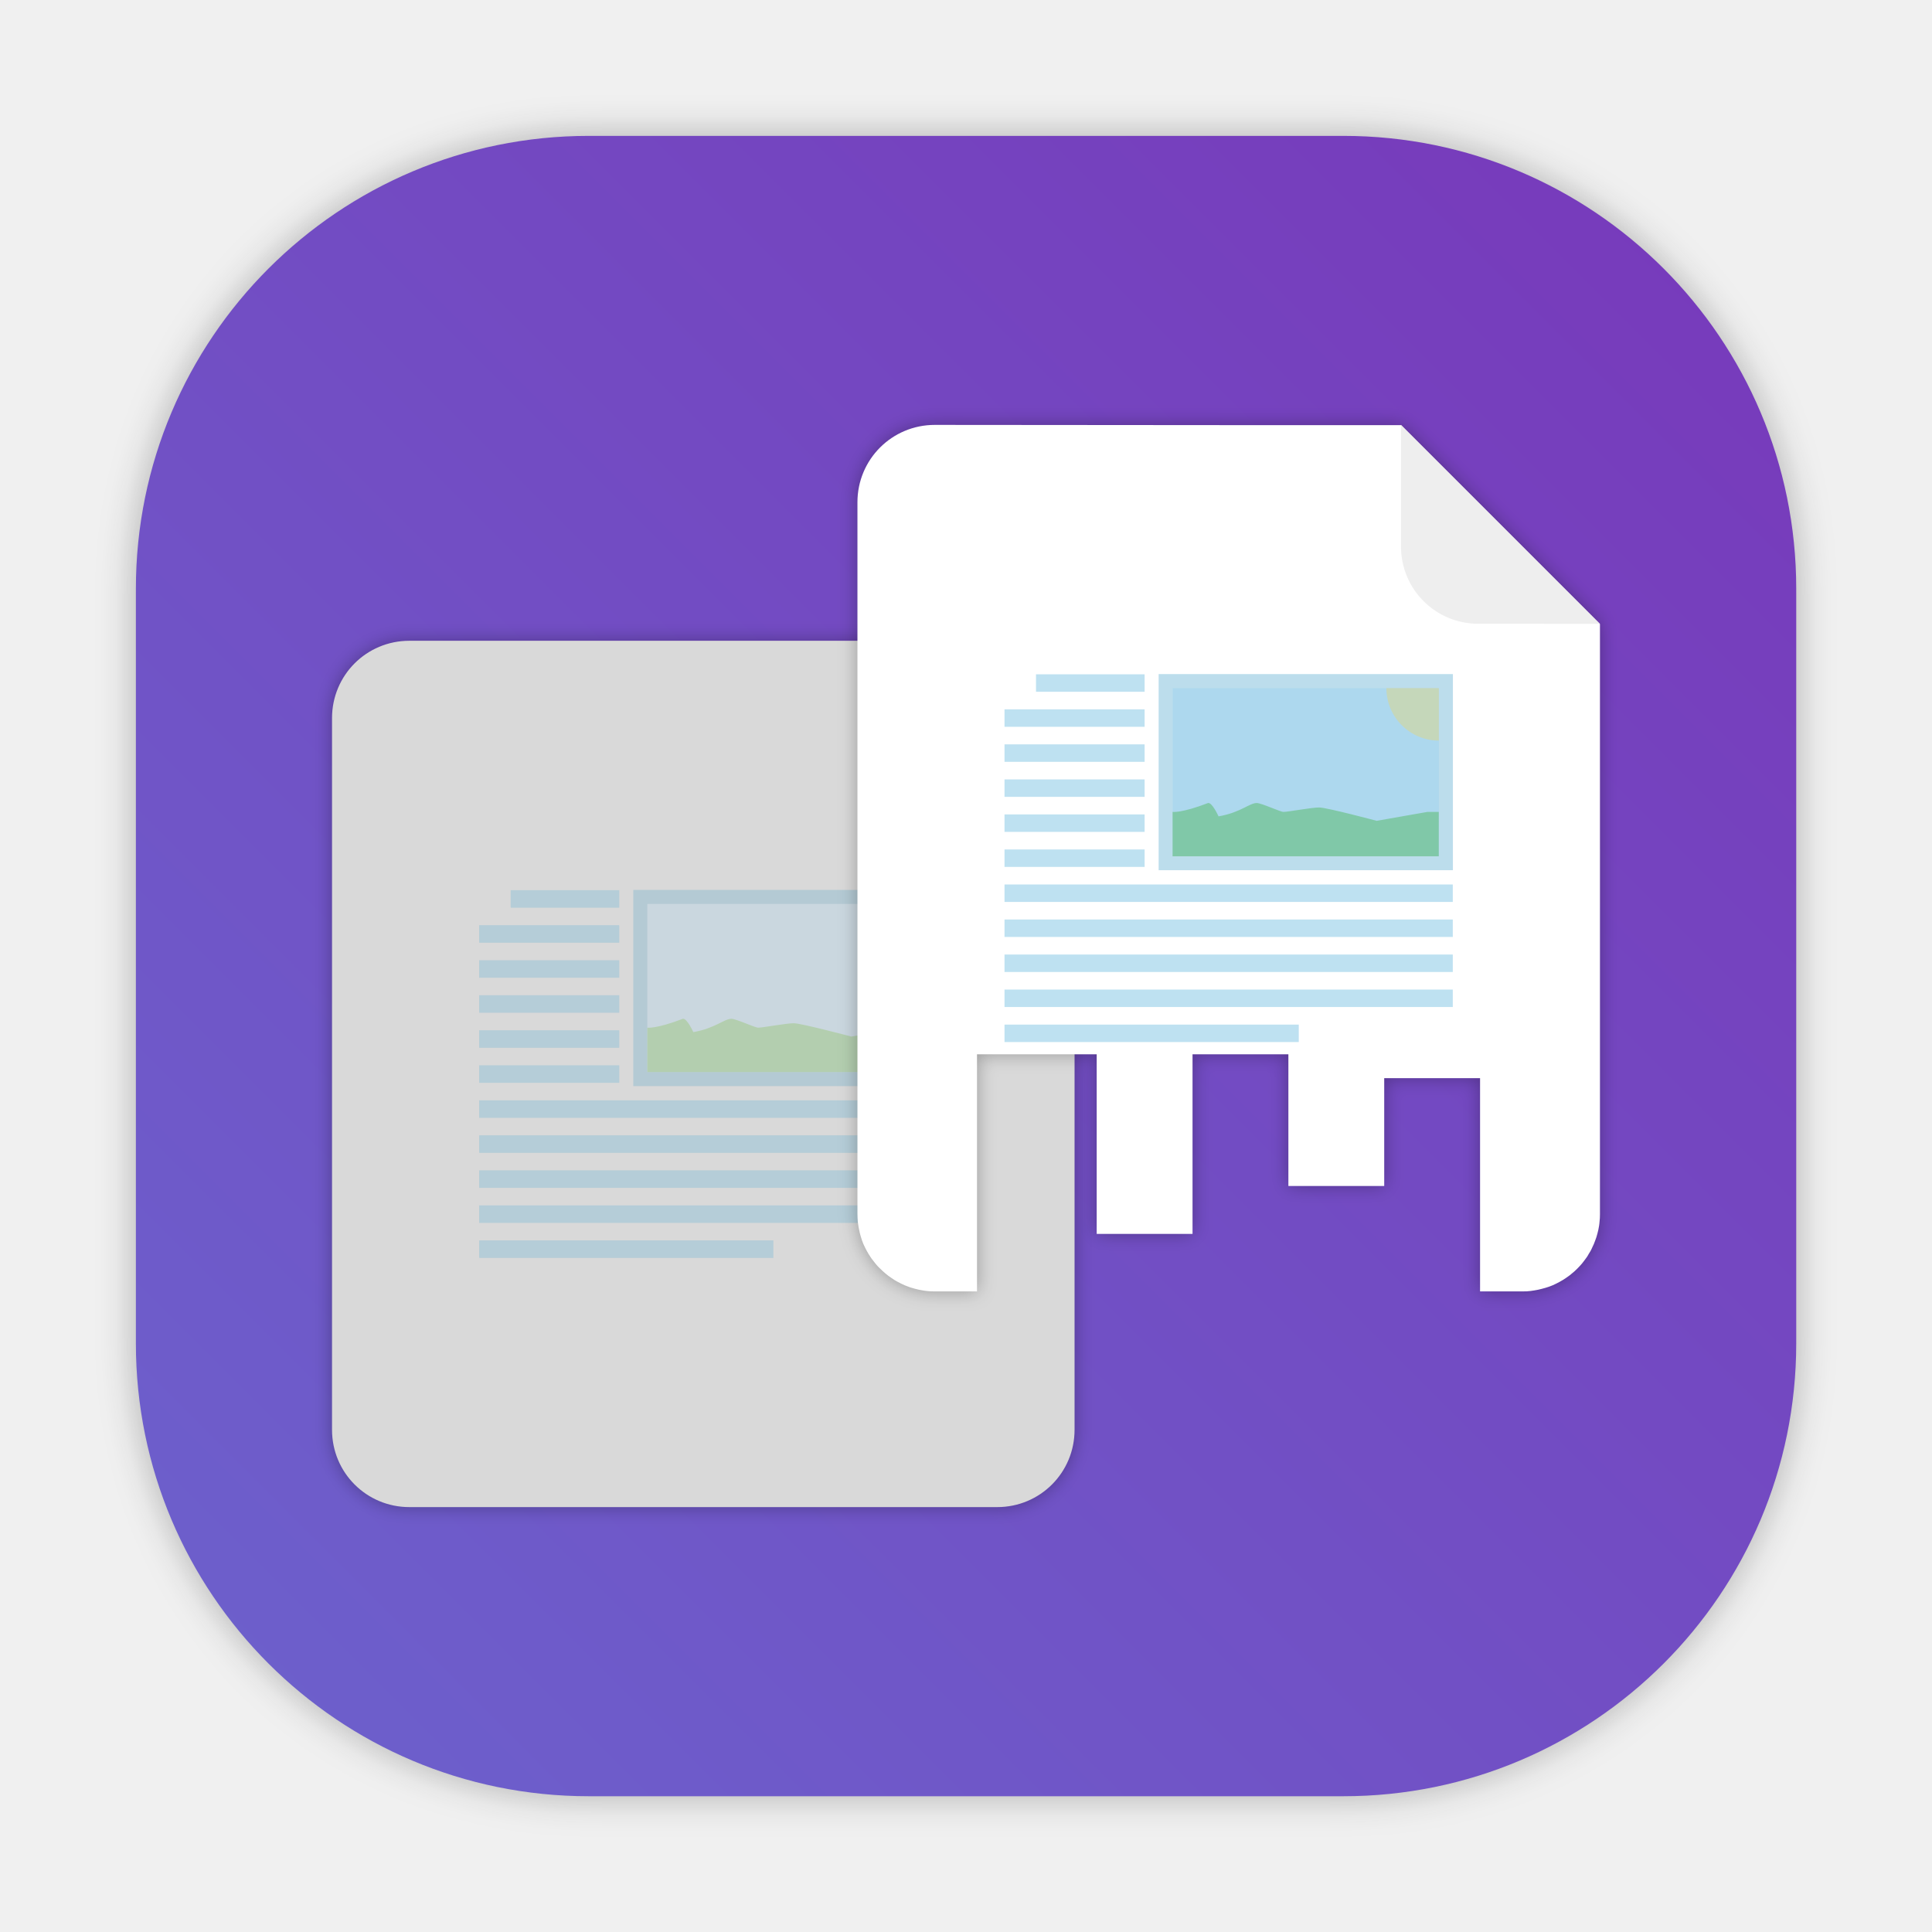
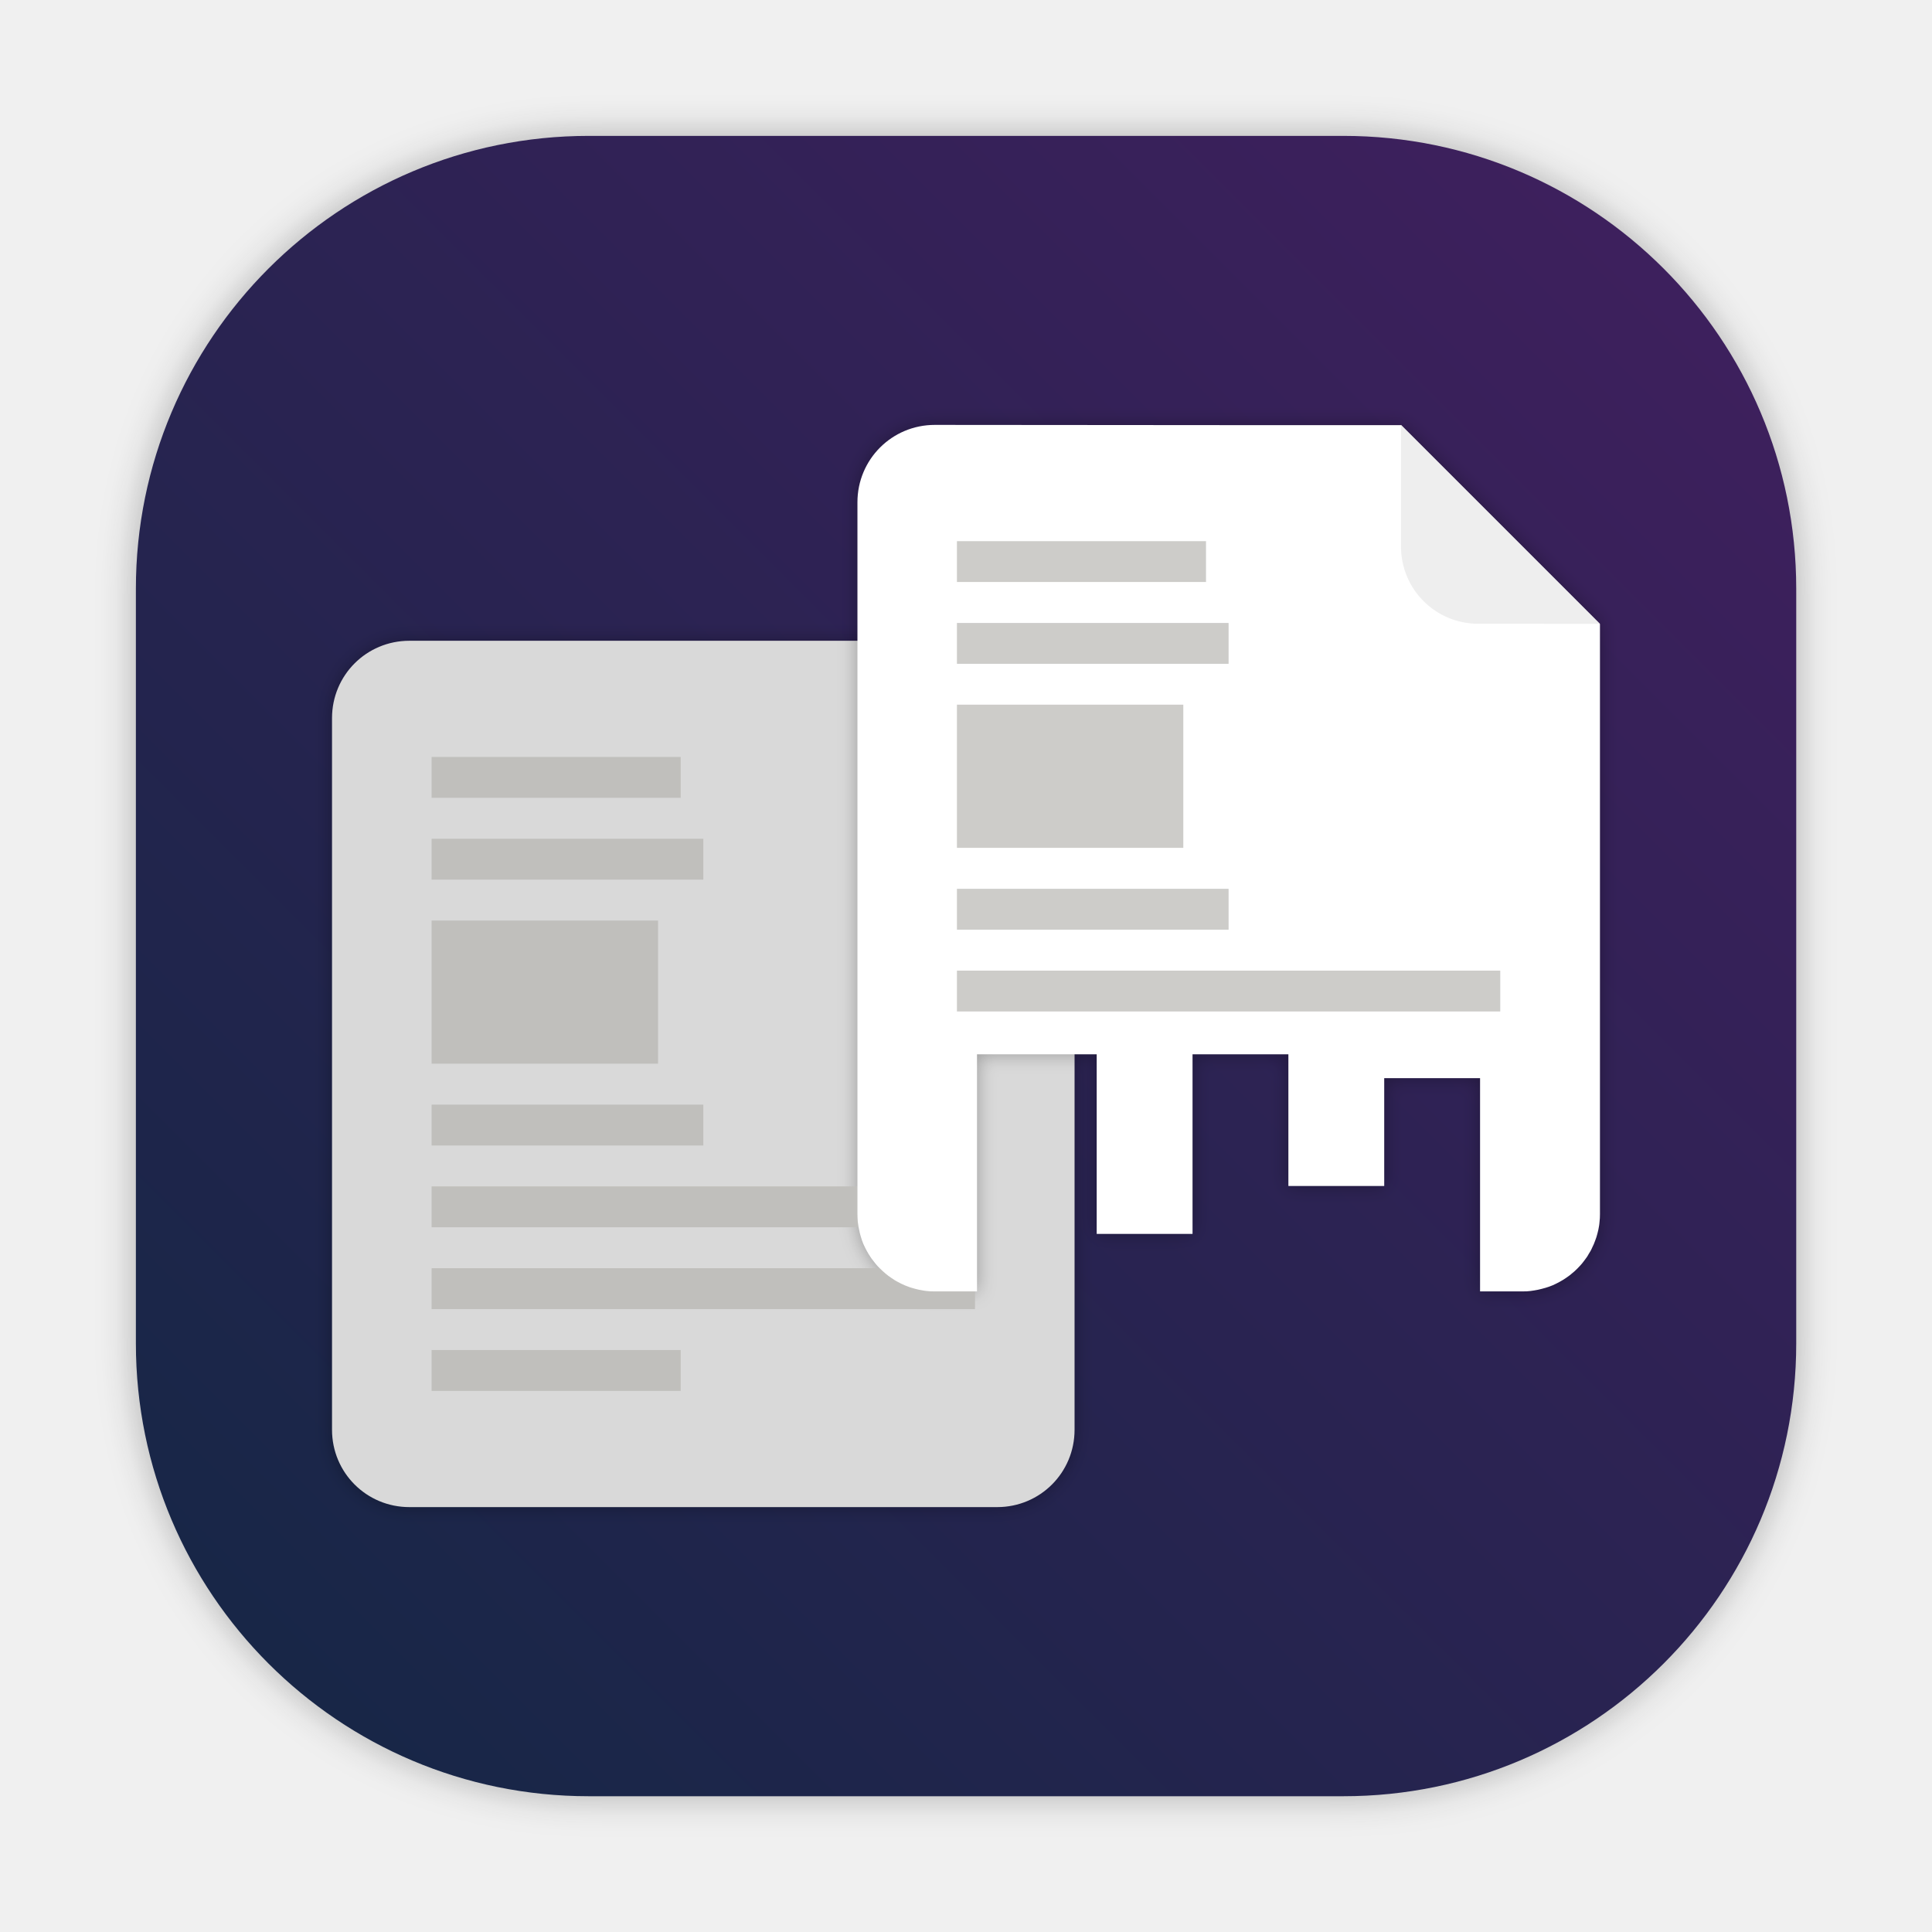
<svg xmlns="http://www.w3.org/2000/svg" id="svg29" width="64" height="64" version="1.1" viewBox="0 0 16.933 16.933">
  <defs id="defs15">
    <filter id="filter1057" x="-.027" y="-.027" width="1.054" height="1.054" color-interpolation-filters="sRGB">
      <feGaussianBlur id="feGaussianBlur1059" stdDeviation="0.619" />
    </filter>
    <linearGradient id="linearGradient1053" x1="-127" x2="-72" y1="60" y2="5" gradientTransform="matrix(.2645781 0 0 .2645781 34.79202 -.1349342)" gradientUnits="userSpaceOnUse">
-       <stop id="stop1049" stop-color="#6c62cd" offset="0" />
-       <stop id="stop1047" stop-color="#7838ba" offset="1" />
+       <stop id="stop1049" stop-color="#142745" offset="0" />
+       <stop id="stop1047" stop-color="#411f5f" offset="1" />
    </linearGradient>
    <filter id="filter5860" x="-.029" y="-.025" width="1.059" height="1.05" color-interpolation-filters="sRGB">
      <feGaussianBlur id="feGaussianBlur5862" stdDeviation="0.079" />
    </filter>
    <filter id="filter5866" x="-.029" y="-.025" width="1.059" height="1.05" color-interpolation-filters="sRGB">
      <feGaussianBlur id="feGaussianBlur5868" stdDeviation="0.079" />
    </filter>
  </defs>
-   <g id="g200" fill="#5e4aa6">
-     <circle id="circle21" cx="-306.19" cy="-335.4" r="0" stroke-width=".265" />
-     <circle id="circle23" cx="-15.281" cy="-.578" r="0" fill-rule="evenodd" stroke-width=".265" />
-     <g id="g30" transform="scale(.2645781)">
-       <circle id="circle24" cx="-1248.7" cy="-1241.6" r="0" />
-       <circle id="circle26" cx="-1140.3" cy="-1301.8" r="0" />
-       <circle id="circle28" cx="-1158.1" cy="-1246" r="0" />
-     </g>
-     <circle id="circle36" cx="-306.196" cy="-335.406" r="0" stroke-width=".265" />
-     <circle id="circle38" cx="-15.281" cy="-.578" r="0" fill-rule="evenodd" stroke-width=".265" />
-   </g>
  <rect id="rect1055" transform="scale(.2645781)" x="4.5" y="4.5" width="55" height="55" ry="15" fill="#141414" filter="url(#filter1057)" opacity=".3" stroke-linecap="round" stroke-width="2.744" />
  <rect id="rect1045" x="1.191" y="1.191" width="14.552" height="14.552" ry="3.969" fill="url(#linearGradient1053)" stroke-linecap="round" stroke-width=".726" />
  <path id="path5858" d="m3.588 5.616c-0.376 0-0.678 0.302-0.678 0.678v6.237c0 0.376 0.302 0.678 0.678 0.678h5.152c0.376 0 0.678-0.302 0.678-0.678v-6.237c0-0.376-0.302-0.678-0.678-0.678h-2.576z" filter="url(#filter5860)" opacity=".3" stroke-width=".512" style="paint-order:stroke fill markers" />
  <path id="path964" d="m3.588 5.616c-0.376 0-0.678 0.302-0.678 0.678v6.237c0 0.376 0.302 0.678 0.678 0.678h5.152c0.376 0 0.678-0.302 0.678-0.678v-6.237c0-0.376-0.302-0.678-0.678-0.678h-2.576z" fill="#d9d9d9" stroke-width=".512" style="paint-order:stroke fill markers" />
-   <g id="g2165" transform="matrix(.5124317 0 0 .5124317 163.9174 84.30796)" opacity=".2">
-     <rect id="rect818" x="-309.05" y="-149.304" width="5.032" height="3.355" color="#000000" fill="#1d8cbf" />
-     <g id="g220" fill="#249bd0" stroke-width=".06">
-       <rect id="rect820" x="-311.147" y="-149.3" width="1.857" height=".3" color="#000000" />
-       <rect id="rect822" x="-311.686" y="-145.706" width="7.668" height=".3" color="#000000" />
-       <rect id="rect824" x="-311.686" y="-143.31" width="5.032" height=".3" color="#000000" />
-       <rect id="rect826" x="-311.686" y="-148.701" width="2.396" height=".3" color="#000000" />
-       <rect id="rect828" x="-311.686" y="-148.102" width="2.396" height=".3" color="#000000" />
-       <rect id="rect830" x="-311.686" y="-147.503" width="2.396" height=".3" color="#000000" />
-       <rect id="rect832" x="-311.686" y="-146.904" width="2.396" height=".3" color="#000000" />
-       <rect id="rect834" x="-311.686" y="-146.305" width="2.396" height=".3" color="#000000" />
-       <rect id="rect836" x="-311.686" y="-145.107" width="7.668" height=".3" color="#000000" />
-       <rect id="rect838" x="-311.686" y="-144.508" width="7.668" height=".3" color="#000000" />
-       <rect id="rect840" x="-311.686" y="-143.909" width="7.668" height=".3" color="#000000" />
-     </g>
-     <rect id="rect844" x="-308.81" y="-149.065" width="4.553" height="2.875" color="#000000" fill="#8bcef3" />
-     <path id="path846" d="m-304.258-146.948h-0.196l-0.867 0.152s-0.856-0.228-0.985-0.228c-0.127 0-0.532 0.076-0.608 0.076-0.053 0-0.379-0.152-0.456-0.152-0.127 0-0.274 0.161-0.653 0.228 0 0-0.109-0.242-0.18-0.228-0.455 0.175-0.607 0.152-0.607 0.152v0.759h4.553l1.2e-4 -0.759h2e-5z" color="#000000" fill="#18a203" />
-     <path id="path850" d="m-304.258-148.166a0.899 0.899 0 0 1-0.899-0.899h0.899z" color="#000000" fill="#ffd441" />
+   <path id="path5864" d="m8.193 3.724c-0.376 0-0.678 0.303-0.678 0.678v6.237c0 0.012 5.787e-4 0.024 0.001 0.035 5.125e-4 0.012 0.001 0.023 0.002 0.034 0.001 0.011 0.003 0.023 0.005 0.034 0.002 0.011 0.003 0.022 0.006 0.033 0.002 0.011 0.004 0.022 0.007 0.033 0.003 0.011 0.006 0.021 0.009 0.032 0.003 0.011 0.007 0.021 0.01 0.032 0.004 0.01 0.008 0.021 0.012 0.031 0.004 0.01 0.009 0.02 0.014 0.03 0.005 0.01 0.01 0.02 0.015 0.029 0.005 0.01 0.011 0.019 0.016 0.028 0.006 0.009 0.012 0.019 0.018 0.028 0.006 9e-3 0.012 0.018 0.019 0.026 0.007 0.009 0.013 0.017 0.02 0.026 0.007 0.008 0.014 0.017 0.021 0.025 0.007 8e-3 0.015 0.015 0.023 0.023 0.008 0.008 0.015 0.015 0.024 0.023 8e-3 0.007 0.016 0.014 0.024 0.021 0.008 0.007 0.017 0.013 0.025 0.02 0.009 0.006 0.018 0.013 0.027 0.019 0.009 0.006 0.018 0.012 0.027 0.018 0.009 0.006 0.019 0.011 0.028 0.016 0.01 0.005 0.019 0.01 0.029 0.015 0.01 0.005 0.02 0.009 0.03 0.014 0.01 0.004 0.02 0.008 0.031 0.012 0.01 0.004 0.021 0.008 0.032 0.011 0.011 0.003 0.021 0.006 0.032 0.009 0.011 0.003 0.022 0.005 0.033 0.008 0.011 2e-3 0.022 0.004 0.033 0.006 0.011 0.002 0.022 0.004 0.034 0.005s0.023 0.002 0.034 0.003c0.012 5.13e-4 0.024 4.53e-4 0.035 4.53e-4h0.372v-2.078h1.049v1.574h0.84v-1.574h0.84v1.154h0.84v-0.945h0.84v1.869h0.372c0.012 0 0.023 3.37e-4 0.035-4.52e-4 0.012-5.13e-4 0.023-0.002 0.034-0.003s0.023-3e-3 0.034-0.005c0.011-0.002 0.022-0.004 0.033-0.006 0.011-2e-3 0.022-0.005 0.033-0.008s0.022-0.006 0.033-9e-3c0.011-0.003 0.021-0.007 0.031-0.01 0.01-0.004 0.021-0.008 0.031-0.012 0.01-0.004 0.02-0.009 0.03-0.014 0.01-0.005 0.019-0.01 0.029-0.015 0.01-0.005 0.019-0.011 0.028-0.016 0.009-0.006 0.019-0.012 0.028-0.018 9e-3 -0.006 0.018-0.012 0.027-0.019 0.009-0.006 0.017-0.013 0.025-0.02 0.008-0.007 0.017-0.014 0.025-0.021 8e-3 -0.007 0.016-0.015 0.024-0.023 0.008-0.008 0.015-0.015 0.022-0.023 0.007-8e-3 0.015-0.016 0.022-0.025 0.007-0.008 0.013-0.017 0.02-0.026 0.006-0.009 0.013-0.017 0.019-0.026 0.006-9e-3 0.012-0.018 0.017-0.028 0.006-0.009 0.012-0.019 0.017-0.028 0.005-0.01 0.01-0.019 0.014-0.029 0.005-0.01 0.009-0.02 0.014-0.03 0.004-0.01 0.008-0.021 0.012-0.031 0.004-0.01 0.008-0.021 0.011-0.031 0.003-0.011 0.006-0.021 9e-3 -0.032 0.003-0.011 0.005-0.022 0.008-0.033 2e-3 -0.011 0.004-0.022 0.006-0.033 0.002-0.011 0.003-0.022 0.004-0.034 0.001-0.011 0.002-0.023 0.003-0.034 5.12e-4 -0.012 8.75e-4 -0.024 8.75e-4 -0.035v-5.171l-1.744-1.744h-1.51z" filter="url(#filter5866)" opacity=".3" stroke-width=".021" />
+   <g id="g1404" transform="matrix(.375 0 0 .3387156 -4.662816 17.12085)" fill="#c0bfbc" stroke-width=".265">
+     <path id="path1390" d="m22.522-15.614h5.821v1.058h-5.821z" />
+     <path id="path1392" d="m22.522-17.731h12.7v1.058h-12.7z" />
+     <path id="path1394" d="m22.522-19.848h12.7v1.058h-12.7z" />
+     <path id="path1396" d="m22.522-30.96h5.821v1.058h-5.821z" />
+     <path id="path1398" d="m22.522-28.843h6.35v1.058h-6.35z" />
+     <path id="path1400" d="m22.522-26.727h5.292v3.704h-5.292z" />
+     <path id="path1402" d="m22.522-21.964h6.35v1.058h-6.35z" />
  </g>
-   <path id="path5864" d="m8.193 3.724c-0.376 0-0.678 0.303-0.678 0.678v6.237c0 0.012 5.787e-4 0.024 0.001 0.035 5.125e-4 0.012 0.001 0.023 0.002 0.034 0.001 0.011 0.003 0.023 0.005 0.034 0.002 0.011 0.003 0.022 0.006 0.033 0.002 0.011 0.004 0.022 0.007 0.033 0.003 0.011 0.006 0.021 0.009 0.032 0.003 0.011 0.007 0.021 0.01 0.032 0.004 0.01 0.008 0.021 0.012 0.031 0.004 0.01 0.009 0.02 0.014 0.03 0.005 0.01 0.01 0.02 0.015 0.029 0.005 0.01 0.011 0.019 0.016 0.028 0.006 0.009 0.012 0.019 0.018 0.028 0.006 9e-3 0.012 0.018 0.019 0.026 0.007 0.009 0.013 0.017 0.02 0.026 0.007 0.008 0.014 0.017 0.021 0.025 0.007 8e-3 0.015 0.015 0.023 0.023 0.008 0.008 0.015 0.015 0.024 0.023 8e-3 0.007 0.016 0.014 0.024 0.021 0.008 0.007 0.017 0.013 0.025 0.02 0.009 0.006 0.018 0.013 0.027 0.019 0.009 0.006 0.018 0.012 0.027 0.018 0.009 0.006 0.019 0.011 0.028 0.016 0.01 0.005 0.019 0.01 0.029 0.015 0.01 0.005 0.02 0.009 0.03 0.014 0.01 0.004 0.02 0.008 0.031 0.012 0.01 0.004 0.021 0.008 0.032 0.011 0.011 0.003 0.021 0.006 0.032 0.009 0.011 0.003 0.022 0.005 0.033 0.008 0.011 2e-3 0.022 0.004 0.033 0.006 0.011 0.002 0.022 0.004 0.034 0.005s0.023 0.002 0.034 0.003c0.012 5.13e-4 0.024 4.53e-4 0.035 4.53e-4h0.372v-2.078h1.049v1.574h0.84v-1.574h0.84v1.154h0.84v-0.945h0.84v1.869h0.372c0.012 0 0.023 3.37e-4 0.035-4.52e-4 0.012-5.13e-4 0.023-0.002 0.034-0.003s0.023-3e-3 0.034-0.005c0.011-0.002 0.022-0.004 0.033-0.006 0.011-2e-3 0.022-0.005 0.033-0.008s0.022-0.006 0.033-9e-3c0.011-0.003 0.021-0.007 0.031-0.01 0.01-0.004 0.021-0.008 0.031-0.012 0.01-0.004 0.02-0.009 0.03-0.014 0.01-0.005 0.019-0.01 0.029-0.015 0.01-0.005 0.019-0.011 0.028-0.016 0.009-0.006 0.019-0.012 0.028-0.018 9e-3 -0.006 0.018-0.012 0.027-0.019 0.009-0.006 0.017-0.013 0.025-0.02 0.008-0.007 0.017-0.014 0.025-0.021 8e-3 -0.007 0.016-0.015 0.024-0.023 0.008-0.008 0.015-0.015 0.022-0.023 0.007-8e-3 0.015-0.016 0.022-0.025 0.007-0.008 0.013-0.017 0.02-0.026 0.006-0.009 0.013-0.017 0.019-0.026 0.006-9e-3 0.012-0.018 0.017-0.028 0.006-0.009 0.012-0.019 0.017-0.028 0.005-0.01 0.01-0.019 0.014-0.029 0.005-0.01 0.009-0.02 0.014-0.03 0.004-0.01 0.008-0.021 0.012-0.031 0.004-0.01 0.008-0.021 0.011-0.031 0.003-0.011 0.006-0.021 9e-3 -0.032 0.003-0.011 0.005-0.022 0.008-0.033 2e-3 -0.011 0.004-0.022 0.006-0.033 0.002-0.011 0.003-0.022 0.004-0.034 0.001-0.011 0.002-0.023 0.003-0.034 5.12e-4 -0.012 8.75e-4 -0.024 8.75e-4 -0.035v-5.171l-1.744-1.744h-1.51z" filter="url(#filter5866)" opacity=".3" stroke-width=".021" />
  <path id="path1816" d="m8.193 3.724c-0.376 0-0.678 0.303-0.678 0.678v6.237c0 0.012 5.787e-4 0.024 0.001 0.035 5.125e-4 0.012 0.001 0.023 0.002 0.034 0.001 0.011 0.003 0.023 0.005 0.034 0.002 0.011 0.003 0.022 0.006 0.033 0.002 0.011 0.004 0.022 0.007 0.033 0.003 0.011 0.006 0.021 0.009 0.032 0.003 0.011 0.007 0.021 0.01 0.032 0.004 0.01 0.008 0.021 0.012 0.031 0.004 0.01 0.009 0.02 0.014 0.03 0.005 0.01 0.01 0.02 0.015 0.029 0.005 0.01 0.011 0.019 0.016 0.028 0.006 0.009 0.012 0.019 0.018 0.028 0.006 9e-3 0.012 0.018 0.019 0.026 0.007 0.009 0.013 0.017 0.02 0.026 0.007 0.008 0.014 0.017 0.021 0.025 0.007 8e-3 0.015 0.015 0.023 0.023 0.008 0.008 0.015 0.015 0.024 0.023 8e-3 0.007 0.016 0.014 0.024 0.021 0.008 0.007 0.017 0.013 0.025 0.02 0.009 0.006 0.018 0.013 0.027 0.019 0.009 0.006 0.018 0.012 0.027 0.018 0.009 0.006 0.019 0.011 0.028 0.016 0.01 0.005 0.019 0.01 0.029 0.015 0.01 0.005 0.02 0.009 0.03 0.014 0.01 0.004 0.02 0.008 0.031 0.012 0.01 0.004 0.021 0.008 0.032 0.011 0.011 0.003 0.021 0.006 0.032 0.009 0.011 0.003 0.022 0.005 0.033 0.008 0.011 2e-3 0.022 0.004 0.033 0.006 0.011 0.002 0.022 0.004 0.034 0.005s0.023 0.002 0.034 0.003c0.012 5.13e-4 0.024 4.53e-4 0.035 4.53e-4h0.372v-2.078h1.049v1.574h0.84v-1.574h0.84v1.154h0.84v-0.945h0.84v1.869h0.372c0.012 0 0.023 3.37e-4 0.035-4.52e-4 0.012-5.13e-4 0.023-0.002 0.034-0.003s0.023-3e-3 0.034-0.005c0.011-0.002 0.022-0.004 0.033-0.006 0.011-2e-3 0.022-0.005 0.033-0.008s0.022-0.006 0.033-9e-3c0.011-0.003 0.021-0.007 0.031-0.01 0.01-0.004 0.021-0.008 0.031-0.012 0.01-0.004 0.02-0.009 0.03-0.014 0.01-0.005 0.019-0.01 0.029-0.015 0.01-0.005 0.019-0.011 0.028-0.016 0.009-0.006 0.019-0.012 0.028-0.018 9e-3 -0.006 0.018-0.012 0.027-0.019 0.009-0.006 0.017-0.013 0.025-0.02 0.008-0.007 0.017-0.014 0.025-0.021 8e-3 -0.007 0.016-0.015 0.024-0.023 0.008-0.008 0.015-0.015 0.022-0.023 0.007-8e-3 0.015-0.016 0.022-0.025 0.007-0.008 0.013-0.017 0.02-0.026 0.006-0.009 0.013-0.017 0.019-0.026 0.006-9e-3 0.012-0.018 0.017-0.028 0.006-0.009 0.012-0.019 0.017-0.028 0.005-0.01 0.01-0.019 0.014-0.029 0.005-0.01 0.009-0.02 0.014-0.03 0.004-0.01 0.008-0.021 0.012-0.031 0.004-0.01 0.008-0.021 0.011-0.031 0.003-0.011 0.006-0.021 9e-3 -0.032 0.003-0.011 0.005-0.022 0.008-0.033 2e-3 -0.011 0.004-0.022 0.006-0.033 0.002-0.011 0.003-0.022 0.004-0.034 0.001-0.011 0.002-0.023 0.003-0.034 5.12e-4 -0.012 8.75e-4 -0.024 8.75e-4 -0.035v-5.171l-1.744-1.744h-1.51z" fill="#fff" stroke-width=".021" />
-   <rect id="rect818-3" x="10.155" y="5.908" width="2.579" height="1.719" color="#000000" fill="#1d8cbf" opacity=".3" stroke-width=".512" />
-   <g id="g240" fill="#249bd0" stroke-width=".031">
-     <rect id="rect820-6" x="9.08" y="5.91" width=".952" height=".153" color="#000000" opacity=".3" />
-     <rect id="rect822-7" x="8.804" y="7.752" width="3.929" height=".153" color="#000000" opacity=".3" />
-     <rect id="rect824-5" x="8.804" y="8.98" width="2.579" height=".153" color="#000000" opacity=".3" />
-     <rect id="rect826-3" x="8.804" y="6.217" width="1.228" height=".153" color="#000000" opacity=".3" />
-     <rect id="rect828-5" x="8.804" y="6.524" width="1.228" height=".153" color="#000000" opacity=".3" />
-     <rect id="rect830-6" x="8.804" y="6.831" width="1.228" height=".153" color="#000000" opacity=".3" />
-     <rect id="rect832-2" x="8.804" y="7.138" width="1.228" height=".153" color="#000000" opacity=".3" />
-     <rect id="rect834-9" x="8.804" y="7.445" width="1.228" height=".153" color="#000000" opacity=".3" />
-     <rect id="rect836-1" x="8.804" y="8.059" width="3.929" height=".153" color="#000000" opacity=".3" />
-     <rect id="rect838-2" x="8.804" y="8.366" width="3.929" height=".153" color="#000000" opacity=".3" />
-     <rect id="rect840-7" x="8.804" y="8.673" width="3.929" height=".153" color="#000000" opacity=".3" />
+   <path id="path2420" d="m14.023 5.468-1.744-1.744v1.065c0 0.376 0.302 0.678 0.678 0.678z" fill="#eee" stroke-width=".021" />
+   <g id="g1434" fill="#c0bfbc" opacity=".8" stroke-width=".094">
+     <path id="path1410" d="m8.387 8.507h4.762v0.358h-4.762z" />
+     <path id="path1412" d="m8.387 4.743h2.183v0.358h-2.183z" />
+     <path id="path1414" d="m8.387 5.46h2.381v0.358h-2.381z" />
+     <path id="path1416" d="m8.387 6.176h1.984v1.255h-1.984z" />
+     <path id="path1418" d="m8.387 7.79h2.381v0.358h-2.381z" />
  </g>
-   <g id="g245" stroke-width=".512">
-     <rect id="rect844-0" x="10.278" y="6.031" width="2.333" height="1.473" color="#000000" fill="#8bcef3" opacity=".3" />
-     <path id="path846-9" d="m12.61 7.116h-0.1l-0.444 0.078s-0.439-0.117-0.505-0.117c-0.065 0-0.273 0.039-0.312 0.039-0.027 0-0.194-0.078-0.234-0.078-0.065 0-0.14 0.083-0.335 0.117 0 0-0.056-0.124-0.092-0.117-0.233 0.09-0.311 0.078-0.311 0.078v0.389h2.333l6.1e-5 -0.389h1.1e-5z" color="#000000" fill="#18a203" opacity=".3" />
-     <path id="path850-3" d="m12.611 6.491a0.46 0.46 0 0 1-0.46-0.46h0.46z" color="#000000" fill="#ffd441" opacity=".3" />
-   </g>
-   <path id="path2420" d="m14.023 5.468-1.744-1.744v1.065c0 0.376 0.302 0.678 0.678 0.678z" fill="#eee" stroke-width=".021" />
</svg>
